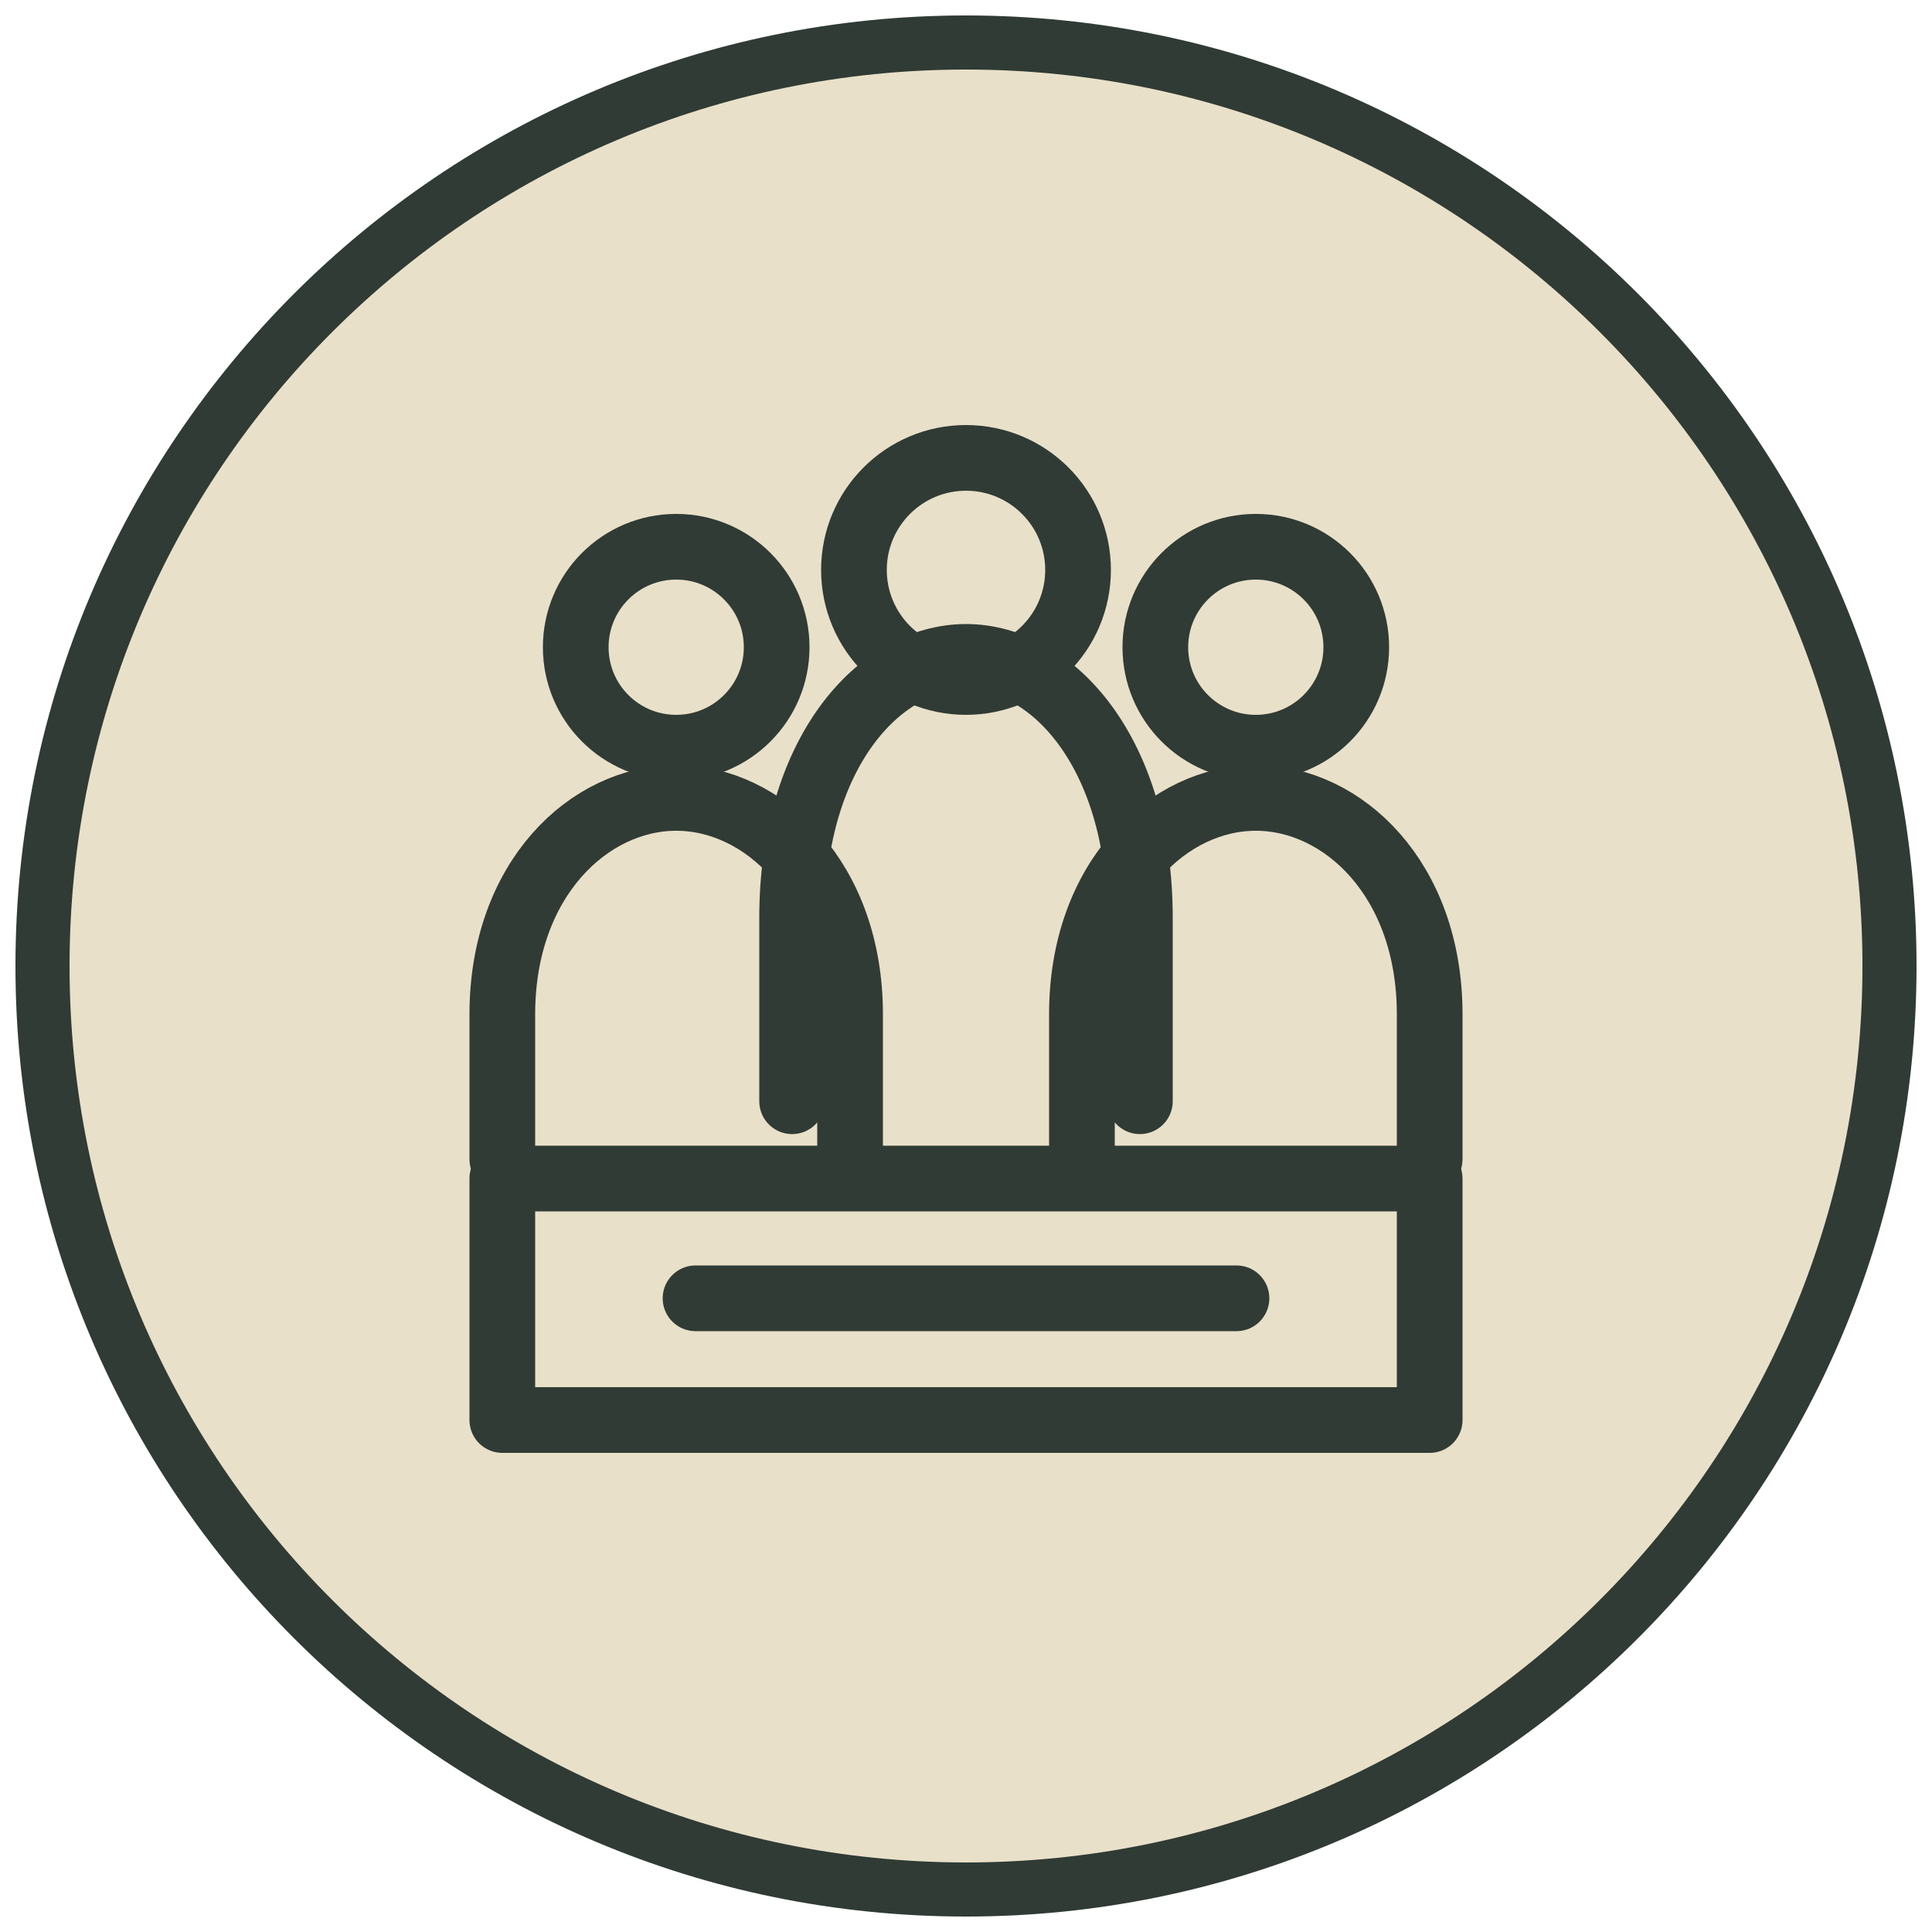
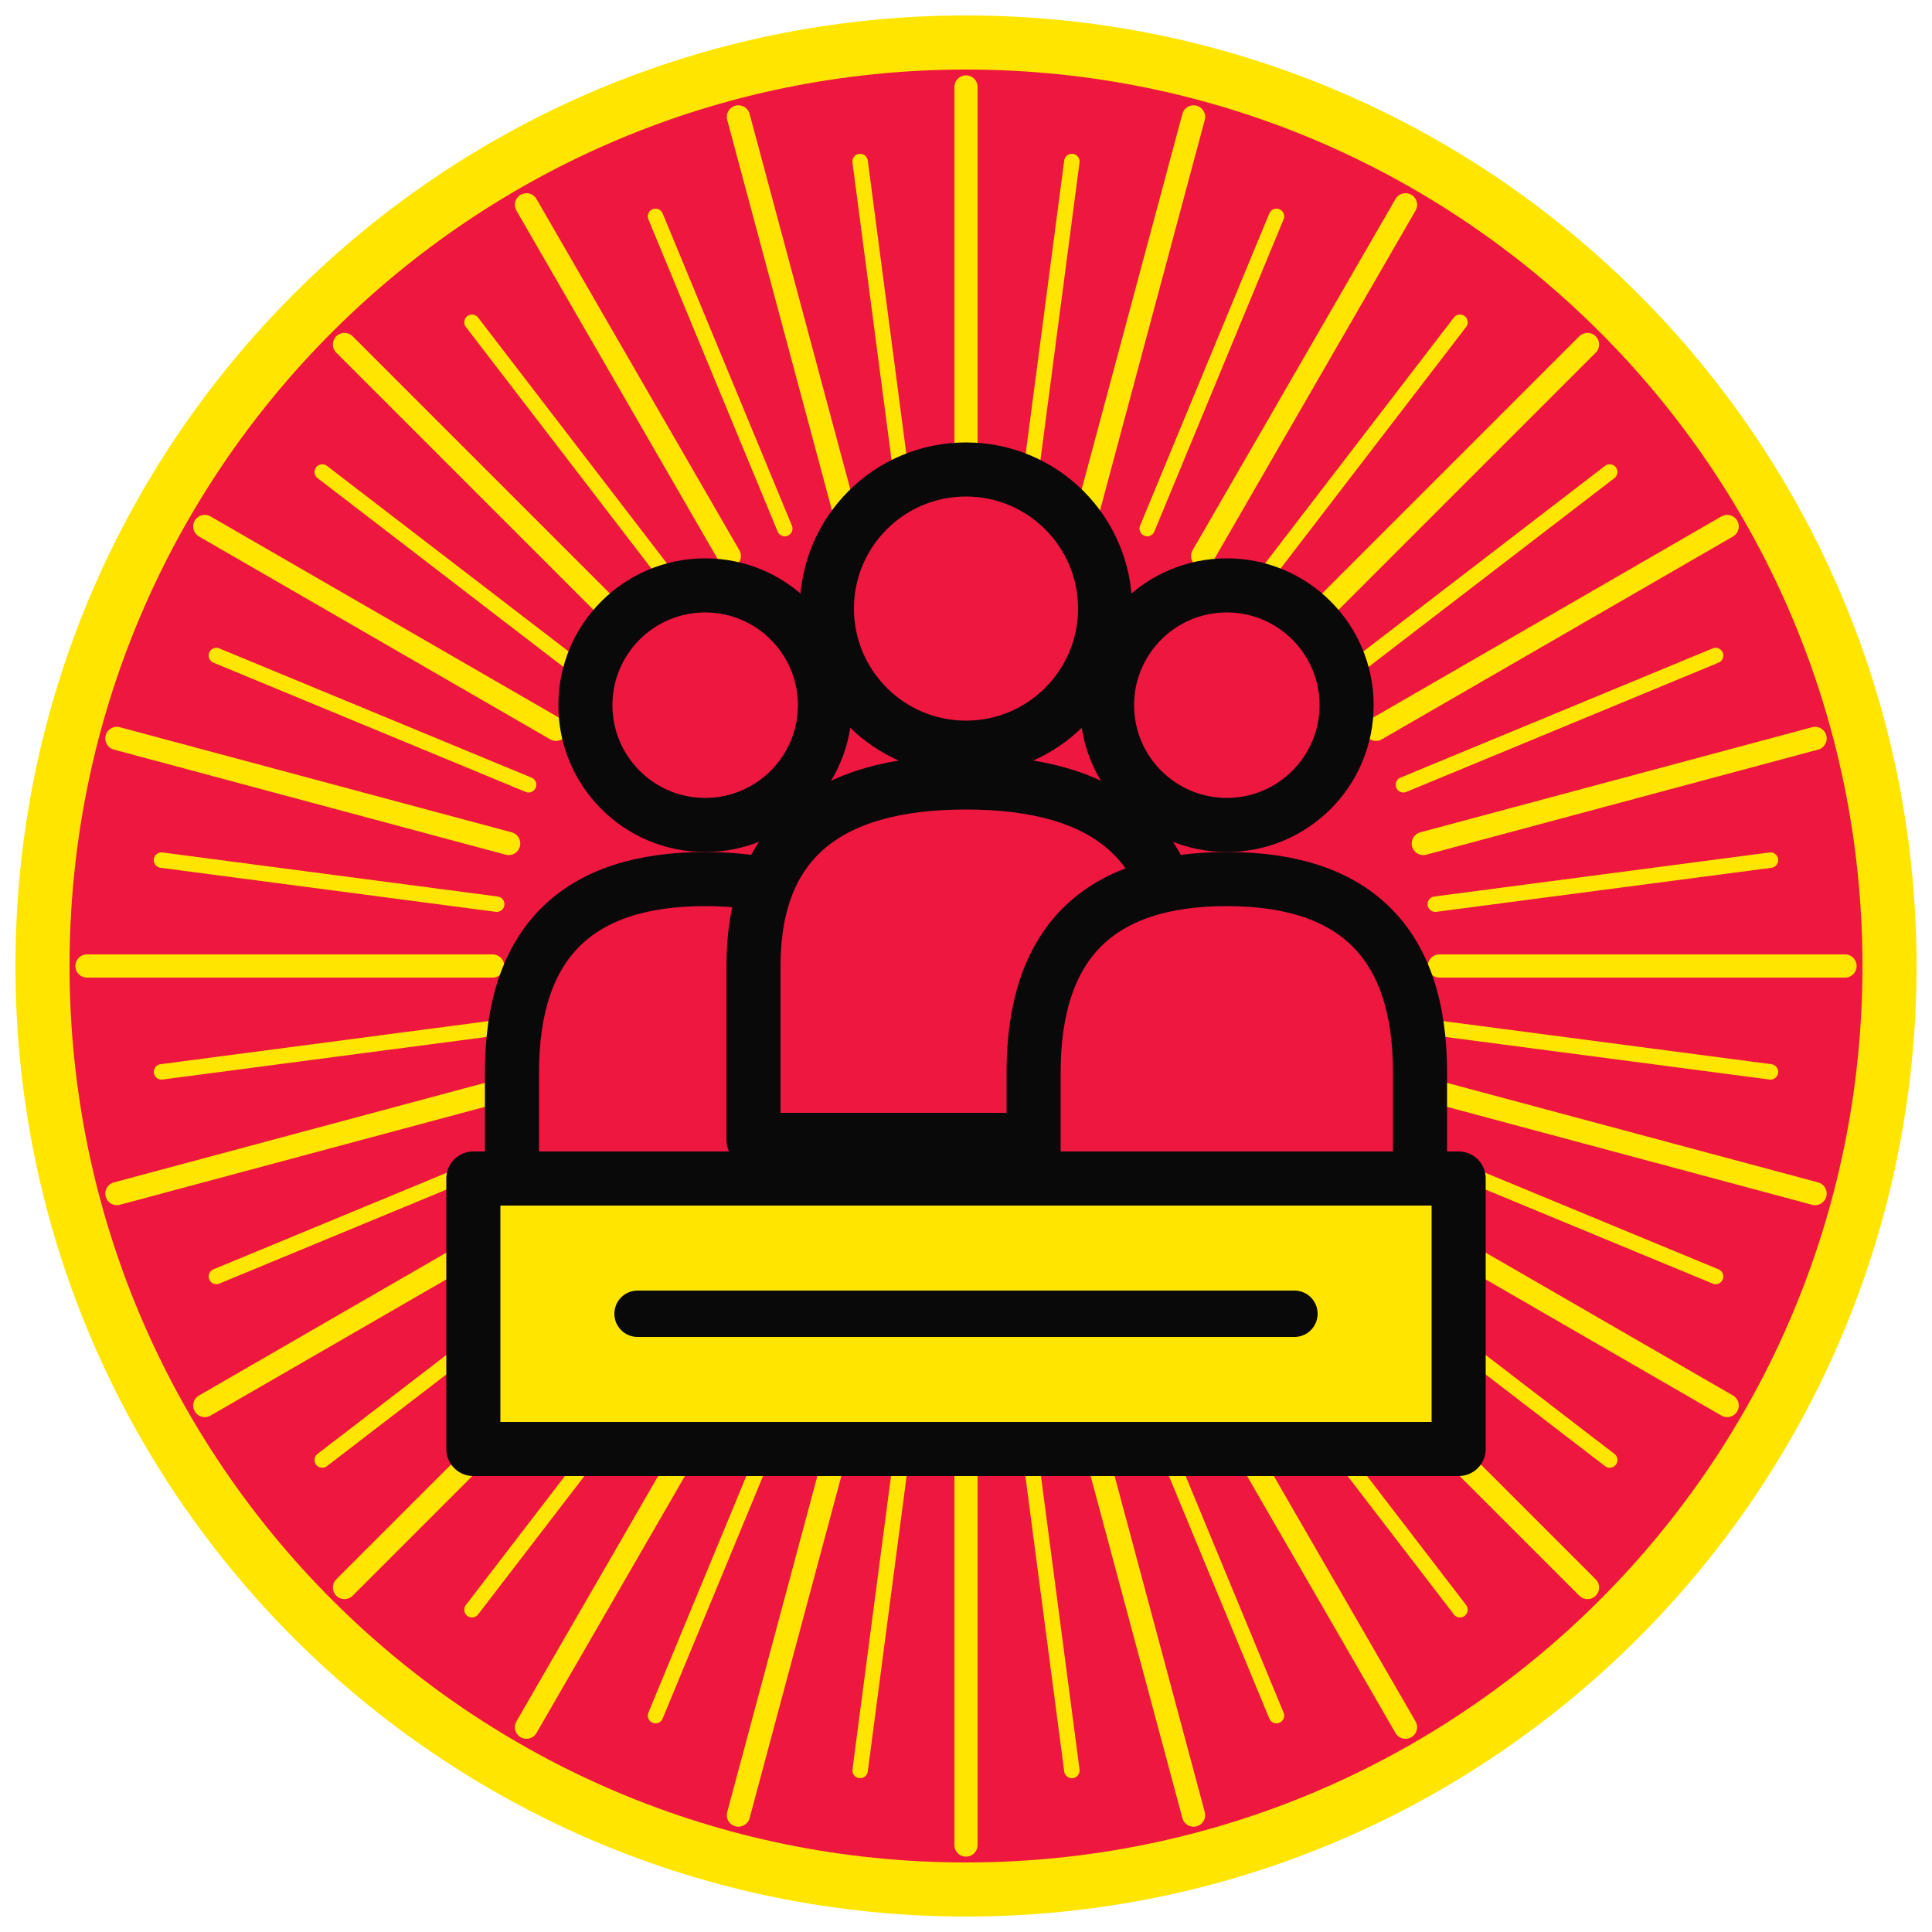
<svg xmlns="http://www.w3.org/2000/svg" width="1000" height="1000" viewBox="0 0 1000 1000">
-   <circle cx="500" cy="500" r="478" fill="#E9E0C9" stroke="#303B35" stroke-width="28" />
-   <g fill="none" stroke="#303B35" stroke-width="34" stroke-linecap="round" stroke-linejoin="round">
-     <circle cx="350" cy="335" r="52" />
-     <circle cx="500" cy="295" r="58" />
-     <circle cx="650" cy="335" r="52" />
-     <path d="M260 600v-75c0-70 45-112 90-112s90 42 90 112v75M410 570v-95c0-85 45-135 90-135s90 50 90 135v95M560 600v-75c0-70 45-112 90-112s90 42 90 112v75" />
-     <path d="M260 610h480v125H260zM360 672h280" />
+   <defs>
+     <clipPath id="disc">
+       <circle cx="500" cy="500" r="478" />
+     </clipPath>
+   </defs>
+   <circle cx="500" cy="500" r="478" fill="#ED1740" stroke="#FFE500" stroke-width="28" />
+   <g clip-path="url(#disc)">
+     <path d="M745.0 500.0L955.0 500.0" stroke="#FFE500" stroke-width="12" stroke-linecap="round" />
+     <path d="M742.9 532.0L916.4 554.8" stroke="#FFE500" stroke-width="8" stroke-linecap="round" />
+     <path d="M736.7 563.4L939.5 617.8" stroke="#FFE500" stroke-width="12" stroke-linecap="round" />
+     <path d="M726.4 593.8L888.0 660.7" stroke="#FFE500" stroke-width="8" stroke-linecap="round" />
+     <path d="M712.2 622.5L894.0 727.5" stroke="#FFE500" stroke-width="12" stroke-linecap="round" />
+     <path d="M694.4 649.1L833.2 755.7" stroke="#FFE500" stroke-width="8" stroke-linecap="round" />
+     <path d="M673.2 673.2L821.7 821.7" stroke="#FFE500" stroke-width="12" stroke-linecap="round" />
+     <path d="M649.1 694.4L755.7 833.2" stroke="#FFE500" stroke-width="8" stroke-linecap="round" />
+     <path d="M622.5 712.2L727.5 894.0" stroke="#FFE500" stroke-width="12" stroke-linecap="round" />
+     <path d="M593.8 726.4L660.7 888.0" stroke="#FFE500" stroke-width="8" stroke-linecap="round" />
+     <path d="M563.4 736.7L617.8 939.5" stroke="#FFE500" stroke-width="12" stroke-linecap="round" />
+     <path d="M532.0 742.9L554.8 916.4" stroke="#FFE500" stroke-width="8" stroke-linecap="round" />
+     <path d="M500.0 745.0L500.0 955.0" stroke="#FFE500" stroke-width="12" stroke-linecap="round" />
+     <path d="M468.0 742.9L445.2 916.4" stroke="#FFE500" stroke-width="8" stroke-linecap="round" />
+     <path d="M436.6 736.7L382.2 939.5" stroke="#FFE500" stroke-width="12" stroke-linecap="round" />
+     <path d="M406.2 726.4L339.3 888.0" stroke="#FFE500" stroke-width="8" stroke-linecap="round" />
+     <path d="M377.5 712.2L272.5 894.0" stroke="#FFE500" stroke-width="12" stroke-linecap="round" />
+     <path d="M350.9 694.4L244.3 833.2" stroke="#FFE500" stroke-width="8" stroke-linecap="round" />
+     <path d="M326.8 673.2L178.3 821.7" stroke="#FFE500" stroke-width="12" stroke-linecap="round" />
+     <path d="M305.6 649.1L166.8 755.7" stroke="#FFE500" stroke-width="8" stroke-linecap="round" />
+     <path d="M287.8 622.5L106.0 727.5" stroke="#FFE500" stroke-width="12" stroke-linecap="round" />
+     <path d="M273.6 593.8L112.0 660.7" stroke="#FFE500" stroke-width="8" stroke-linecap="round" />
+     <path d="M263.3 563.4L60.5 617.8" stroke="#FFE500" stroke-width="12" stroke-linecap="round" />
+     <path d="M257.1 532.0L83.6 554.8" stroke="#FFE500" stroke-width="8" stroke-linecap="round" />
+     <path d="M255.0 500.0L45.0 500.0" stroke="#FFE500" stroke-width="12" stroke-linecap="round" />
+     <path d="M257.1 468.0L83.6 445.2" stroke="#FFE500" stroke-width="8" stroke-linecap="round" />
+     <path d="M263.3 436.6L60.5 382.2" stroke="#FFE500" stroke-width="12" stroke-linecap="round" />
+     <path d="M273.6 406.2L112.0 339.3" stroke="#FFE500" stroke-width="8" stroke-linecap="round" />
+     <path d="M287.8 377.5L106.0 272.5" stroke="#FFE500" stroke-width="12" stroke-linecap="round" />
+     <path d="M305.6 350.9L166.8 244.3" stroke="#FFE500" stroke-width="8" stroke-linecap="round" />
+     <path d="M326.8 326.8L178.3 178.3" stroke="#FFE500" stroke-width="12" stroke-linecap="round" />
+     <path d="M350.9 305.6L244.3 166.8" stroke="#FFE500" stroke-width="8" stroke-linecap="round" />
+     <path d="M377.5 287.8L272.5 106.0" stroke="#FFE500" stroke-width="12" stroke-linecap="round" />
+     <path d="M406.2 273.6L339.3 112.0" stroke="#FFE500" stroke-width="8" stroke-linecap="round" />
+     <path d="M436.6 263.3L382.2 60.5" stroke="#FFE500" stroke-width="12" stroke-linecap="round" />
+     <path d="M468.0 257.1L445.2 83.6" stroke="#FFE500" stroke-width="8" stroke-linecap="round" />
+     <path d="M500.0 255.0L500.0 45.0" stroke="#FFE500" stroke-width="12" stroke-linecap="round" />
+     <path d="M532.0 257.1L554.8 83.6" stroke="#FFE500" stroke-width="8" stroke-linecap="round" />
+     <path d="M563.4 263.3L617.8 60.5" stroke="#FFE500" stroke-width="12" stroke-linecap="round" />
+     <path d="M593.8 273.6L660.7 112.0" stroke="#FFE500" stroke-width="8" stroke-linecap="round" />
+     <path d="M622.5 287.8L727.5 106.0" stroke="#FFE500" stroke-width="12" stroke-linecap="round" />
+     <path d="M649.1 305.6L755.7 166.8" stroke="#FFE500" stroke-width="8" stroke-linecap="round" />
+     <path d="M673.2 326.8L821.7 178.3" stroke="#FFE500" stroke-width="12" stroke-linecap="round" />
+     <path d="M694.4 350.9L833.2 244.3" stroke="#FFE500" stroke-width="8" stroke-linecap="round" />
+     <path d="M712.2 377.5L894.0 272.5" stroke="#FFE500" stroke-width="12" stroke-linecap="round" />
+     <path d="M726.4 406.2L888.0 339.3" stroke="#FFE500" stroke-width="8" stroke-linecap="round" />
+     <path d="M736.7 436.6L939.5 382.2" stroke="#FFE500" stroke-width="12" stroke-linecap="round" />
+     <path d="M742.9 468.0L916.4 445.2" stroke="#FFE500" stroke-width="8" stroke-linecap="round" />
+   </g>
+   <g stroke="#090909" stroke-width="28" stroke-linejoin="round" stroke-linecap="round">
+     <circle cx="365" cy="365" r="62" fill="#ED1740" />
+     <circle cx="500" cy="315" r="72" fill="#ED1740" />
+     <circle cx="635" cy="365" r="62" fill="#ED1740" />
+     <path d="M265 610V555Q265 455 365 455Q465 455 465 555V610Z" fill="#ED1740" />
+     <path d="M390 590V500Q390 405 500 405Q610 405 610 500V590Z" fill="#ED1740" />
+     <path d="M535 610V555Q535 455 635 455Q735 455 735 555V610Z" fill="#ED1740" />
+     <path d="M245 610H755V750H245Z" fill="#FFE500" />
+     <path d="M330 680H670" fill="none" stroke-width="24" />
  </g>
</svg>
